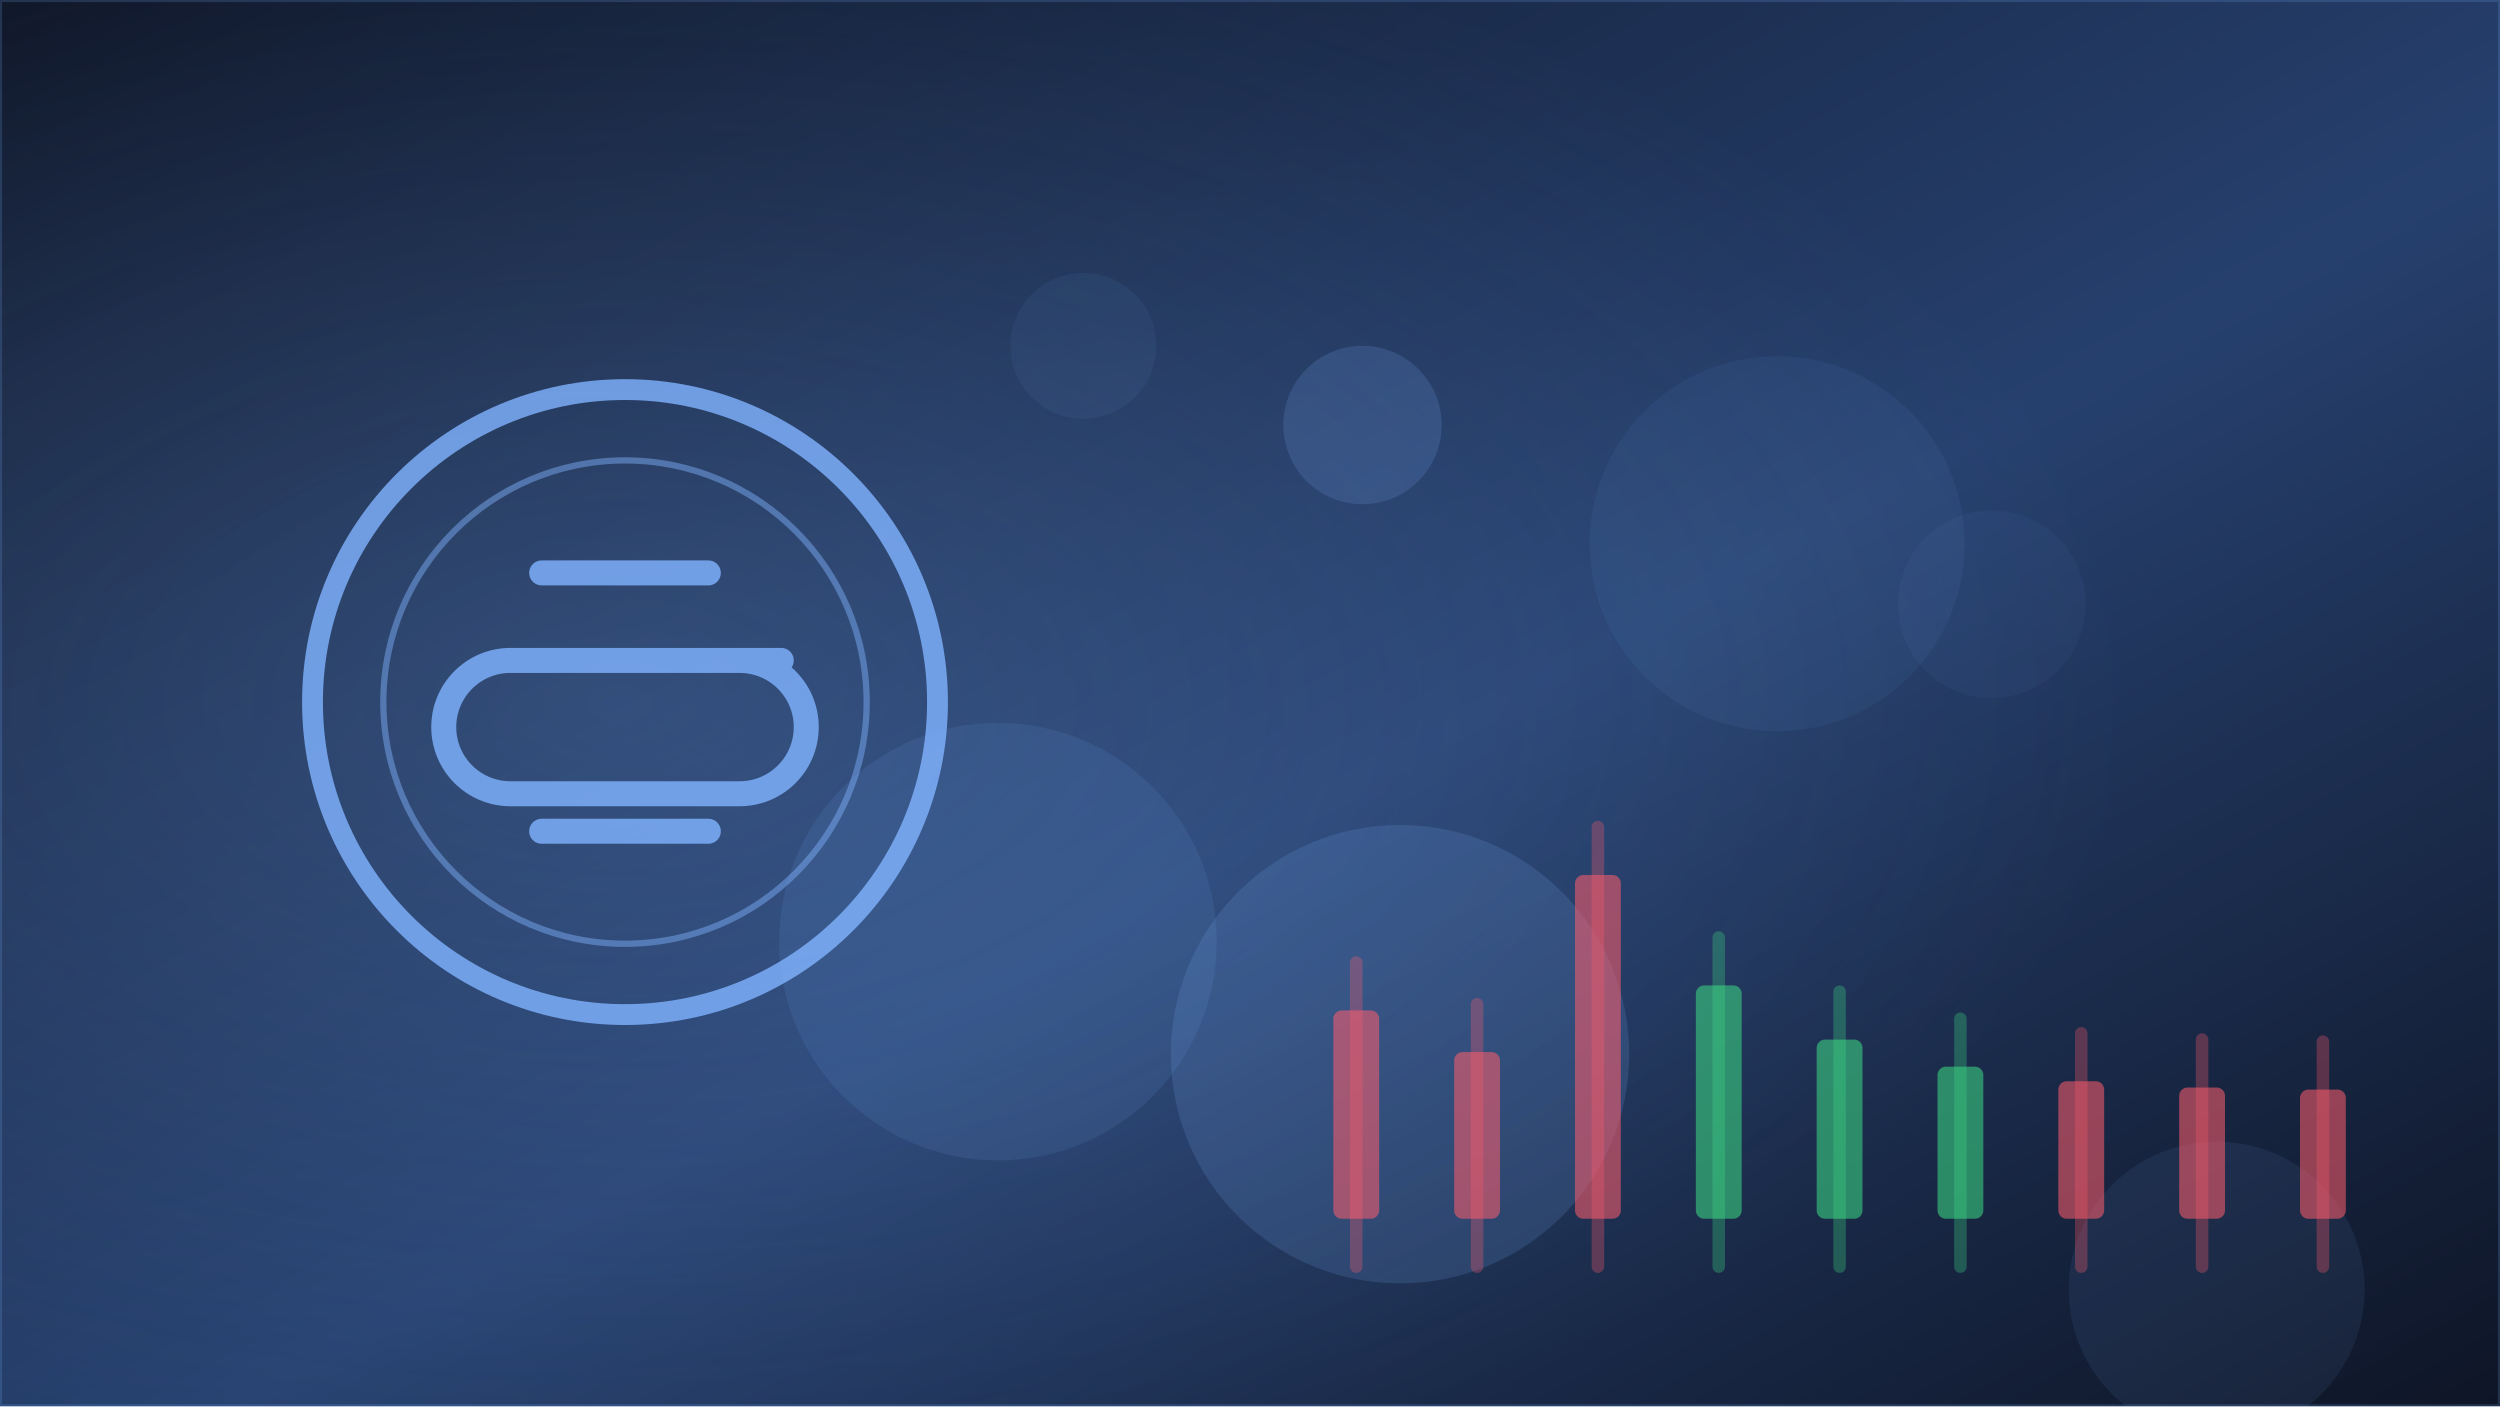
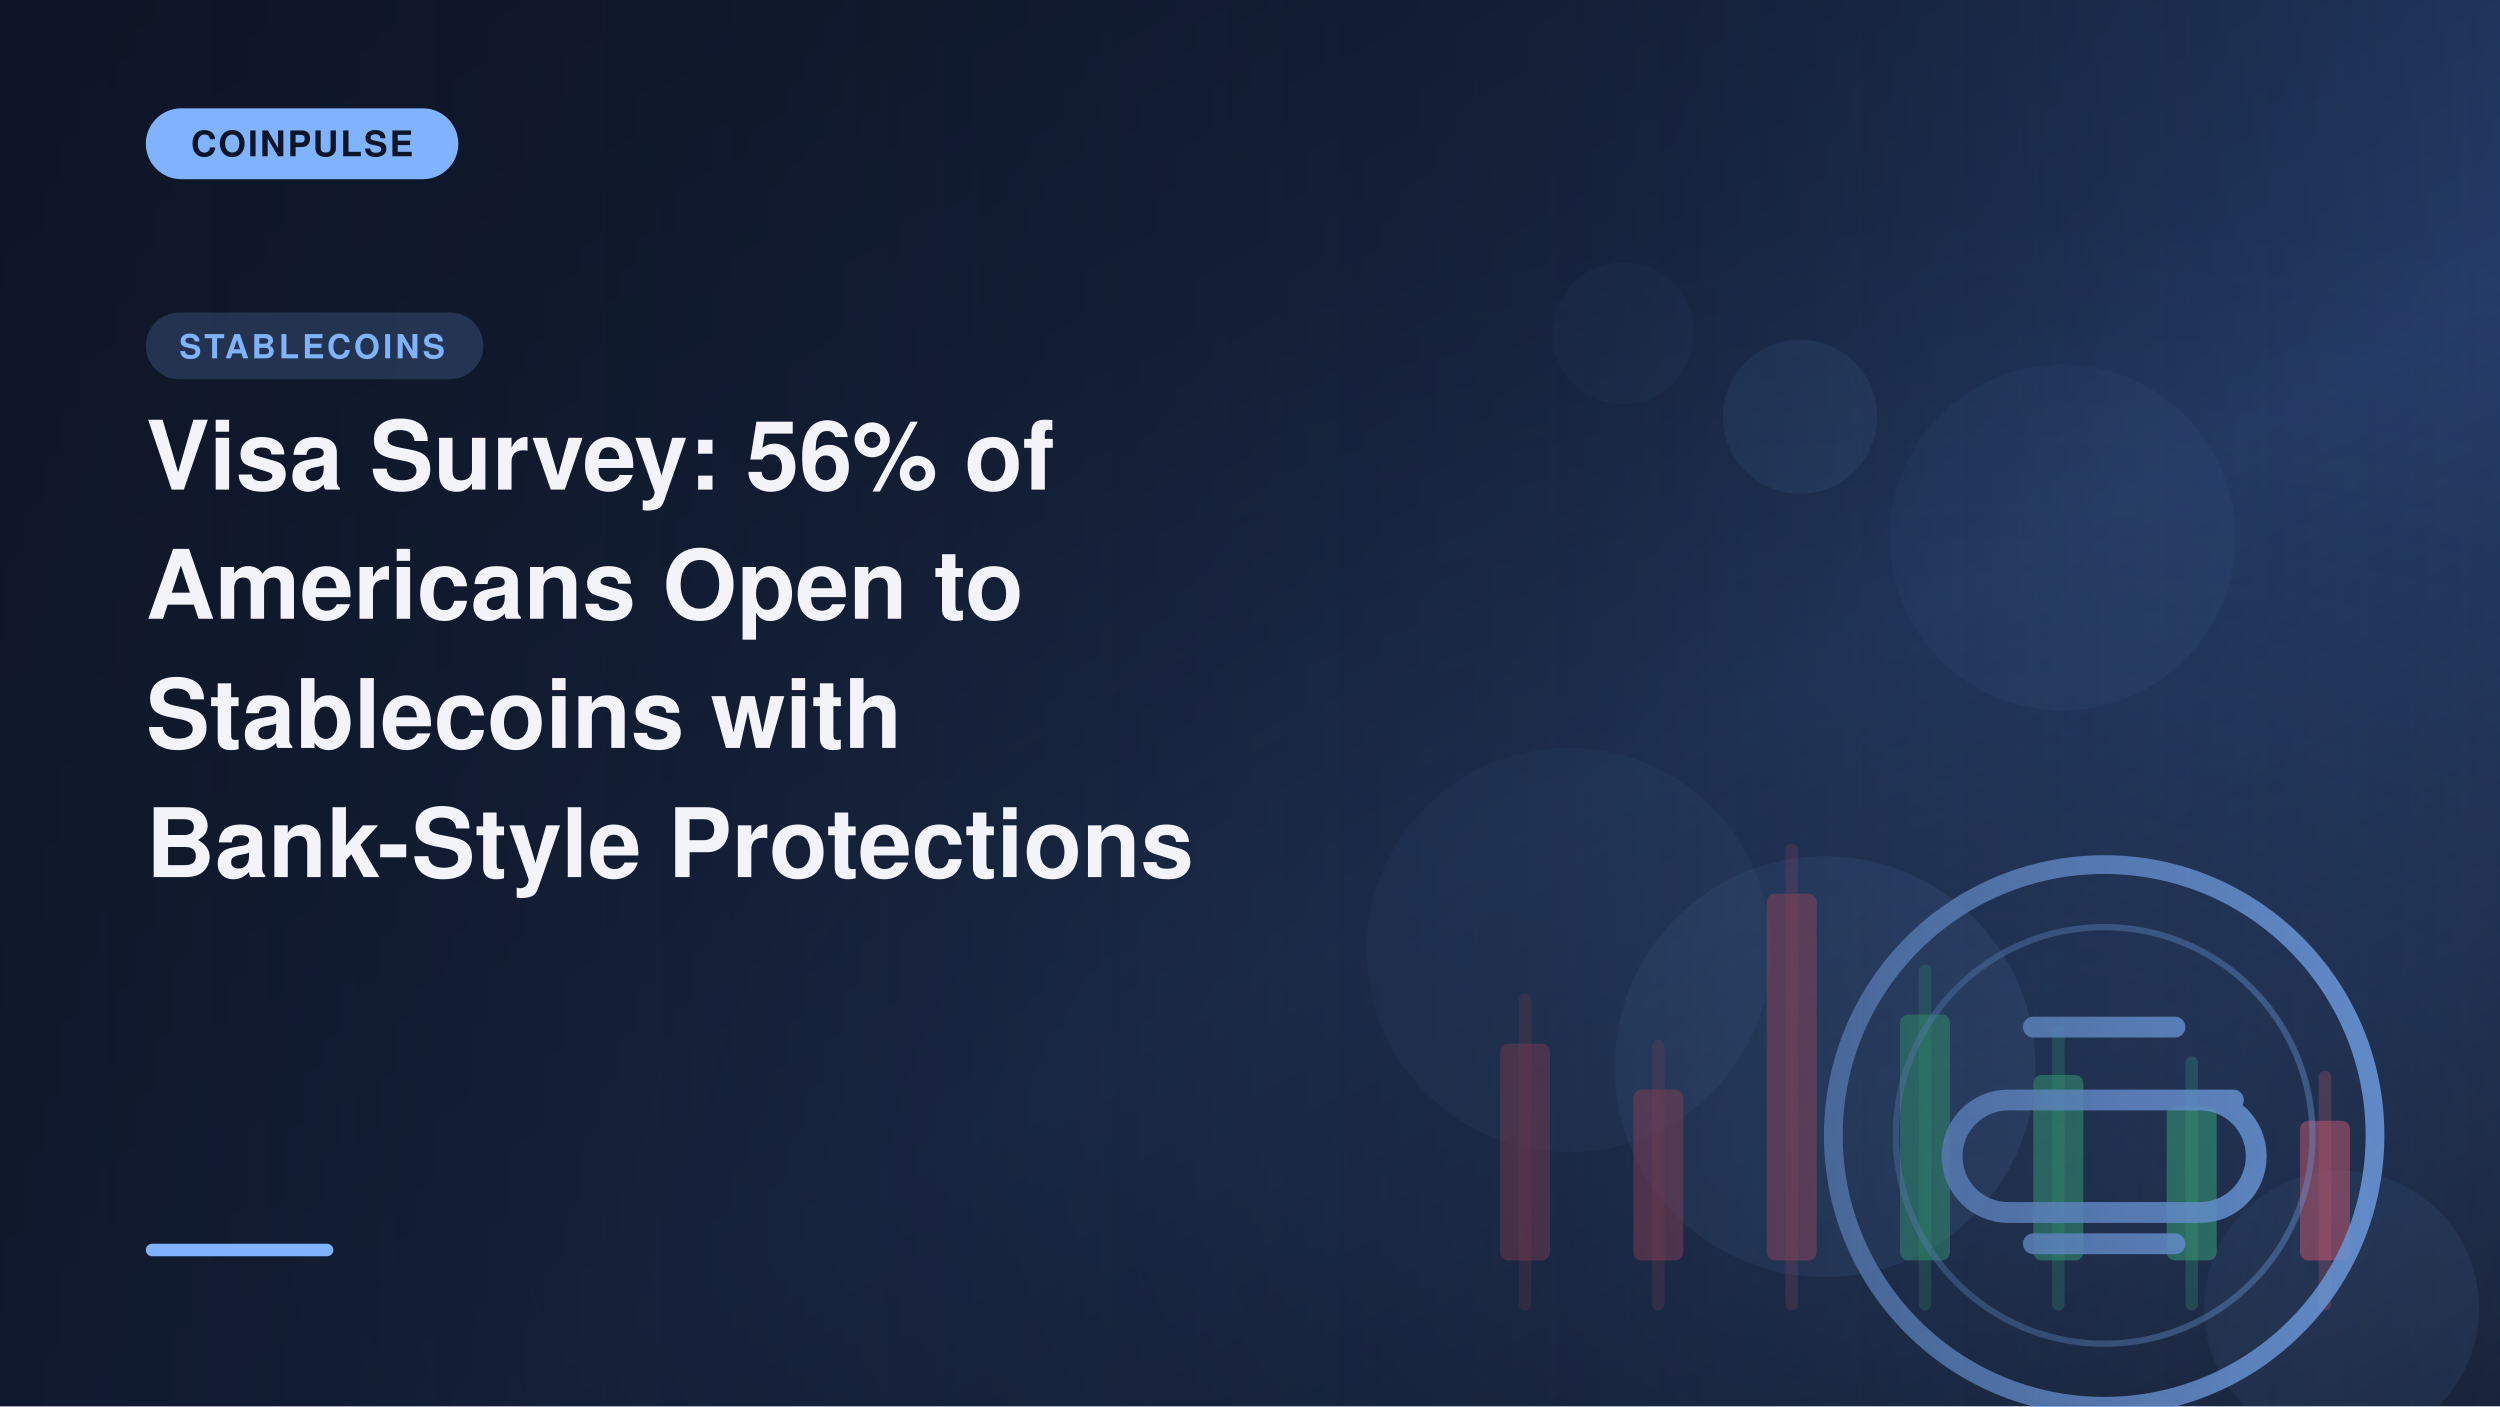
<svg xmlns="http://www.w3.org/2000/svg" width="1200" height="675" viewBox="0 0 1200 675">
  <defs>
    <linearGradient id="bg" x1="0" y1="0" x2="1" y2="1">
      <stop offset="0" stop-color="#0e1526" />
-       <stop offset="0.55" stop-color="#26406e" />
+       <stop offset="0.6" stop-color="#26406e" />
      <stop offset="1" stop-color="#0e1526" />
    </linearGradient>
-     <radialGradient id="glow" cx="0.25" cy="0.5" r="0.6">
-       <stop offset="0" stop-color="#7fb3ff" stop-opacity="0.22" />
+     <radialGradient id="glow" cx="0.8" cy="0.85" r="0.7">
+       <stop offset="0" stop-color="#7fb3ff" stop-opacity="0.16" />
      <stop offset="1" stop-color="#7fb3ff" stop-opacity="0" />
    </radialGradient>
+     <linearGradient id="shade" x1="0" y1="0" x2="1" y2="0">
+       <stop offset="0" stop-color="#0e1526" stop-opacity="0.88" />
+       <stop offset="0.62" stop-color="#0e1526" stop-opacity="0.55" />
+       <stop offset="1" stop-color="#0e1526" stop-opacity="0.1" />
+     </linearGradient>
  </defs>
  <rect width="1200" height="675" fill="url(#bg)" />
-   <rect width="1200" height="675" fill="url(#glow)" />
  <g>
-     <circle cx="479" cy="452" r="105" fill="#7fb3ff" opacity="0.10" />
-     <circle cx="520" cy="166" r="35" fill="#7fb3ff" opacity="0.06" />
-     <circle cx="654" cy="204" r="38" fill="#7fb3ff" opacity="0.16" />
-     <circle cx="672" cy="506" r="110" fill="#7fb3ff" opacity="0.15" />
-     <circle cx="1064" cy="619" r="71" fill="#7fb3ff" opacity="0.08" />
-     <circle cx="853" cy="261" r="90" fill="#7fb3ff" opacity="0.06" />
-     <circle cx="956" cy="290" r="45" fill="#7fb3ff" opacity="0.05" />
-   </g>
-   <g opacity="0.9">
-     <circle cx="300" cy="337" r="150" fill="none" stroke="#7fb3ff" stroke-width="10" opacity="0.9" />
-     <circle cx="300" cy="337" r="116" fill="none" stroke="#7fb3ff" stroke-width="3" opacity="0.5" />
-     <path d="M 260 275 h 80 M 260 399 h 80 M 245 317 h 110 a 32 32 0 0 1 0 64 h -110 a 32 32 0 0 1 0 -64 h 130" fill="none" stroke="#7fb3ff" stroke-width="12" stroke-linecap="round" opacity="0.9" />
+     <circle cx="753" cy="456" r="97" fill="#7fb3ff" opacity="0.10" />
+     <circle cx="779" cy="160" r="34" fill="#7fb3ff" opacity="0.06" />
+     <circle cx="864" cy="200" r="37" fill="#7fb3ff" opacity="0.14" />
+     <circle cx="876" cy="512" r="101" fill="#7fb3ff" opacity="0.14" />
+     <circle cx="1124" cy="628" r="66" fill="#7fb3ff" opacity="0.08" />
+     <circle cx="990" cy="258" r="83" fill="#7fb3ff" opacity="0.06" />
  </g>
  <g>
-     <rect x="640" y="485" width="22" height="100" rx="4" fill="#ff5c6c" opacity="0.55" />
-     <rect x="648" y="459" width="6" height="152" rx="3" fill="#ff5c6c" opacity="0.3" />
-     <rect x="698" y="505" width="22" height="80" rx="4" fill="#ff5c6c" opacity="0.55" />
-     <rect x="706" y="479" width="6" height="132" rx="3" fill="#ff5c6c" opacity="0.3" />
-     <rect x="756" y="420" width="22" height="165" rx="4" fill="#ff5c6c" opacity="0.55" />
-     <rect x="764" y="394" width="6" height="217" rx="3" fill="#ff5c6c" opacity="0.3" />
-     <rect x="814" y="473" width="22" height="112" rx="4" fill="#3ddc84" opacity="0.55" />
-     <rect x="822" y="447" width="6" height="164" rx="3" fill="#3ddc84" opacity="0.3" />
-     <rect x="872" y="499" width="22" height="86" rx="4" fill="#3ddc84" opacity="0.55" />
-     <rect x="880" y="473" width="6" height="138" rx="3" fill="#3ddc84" opacity="0.3" />
-     <rect x="930" y="512" width="22" height="73" rx="4" fill="#3ddc84" opacity="0.55" />
-     <rect x="938" y="486" width="6" height="125" rx="3" fill="#3ddc84" opacity="0.3" />
-     <rect x="988" y="519" width="22" height="66" rx="4" fill="#ff5c6c" opacity="0.55" />
-     <rect x="996" y="493" width="6" height="118" rx="3" fill="#ff5c6c" opacity="0.3" />
-     <rect x="1046" y="522" width="22" height="63" rx="4" fill="#ff5c6c" opacity="0.55" />
-     <rect x="1054" y="496" width="6" height="115" rx="3" fill="#ff5c6c" opacity="0.3" />
-     <rect x="1104" y="523" width="22" height="62" rx="4" fill="#ff5c6c" opacity="0.55" />
-     <rect x="1112" y="497" width="6" height="114" rx="3" fill="#ff5c6c" opacity="0.3" />
+     <rect x="720" y="501" width="24" height="104" rx="4" fill="#ff5c6c" opacity="0.5" />
+     <rect x="729" y="477" width="6" height="152" rx="3" fill="#ff5c6c" opacity="0.25" />
+     <rect x="784" y="523" width="24" height="82" rx="4" fill="#ff5c6c" opacity="0.5" />
+     <rect x="793" y="499" width="6" height="130" rx="3" fill="#ff5c6c" opacity="0.25" />
+     <rect x="848" y="429" width="24" height="176" rx="4" fill="#ff5c6c" opacity="0.5" />
+     <rect x="857" y="405" width="6" height="224" rx="3" fill="#ff5c6c" opacity="0.25" />
+     <rect x="912" y="487" width="24" height="118" rx="4" fill="#3ddc84" opacity="0.5" />
+     <rect x="921" y="463" width="6" height="166" rx="3" fill="#3ddc84" opacity="0.25" />
+     <rect x="976" y="516" width="24" height="89" rx="4" fill="#3ddc84" opacity="0.5" />
+     <rect x="985" y="492" width="6" height="137" rx="3" fill="#3ddc84" opacity="0.25" />
+     <rect x="1040" y="531" width="24" height="74" rx="4" fill="#3ddc84" opacity="0.5" />
+     <rect x="1049" y="507" width="6" height="122" rx="3" fill="#3ddc84" opacity="0.25" />
+     <rect x="1104" y="538" width="24" height="67" rx="4" fill="#ff5c6c" opacity="0.5" />
+     <rect x="1113" y="514" width="6" height="115" rx="3" fill="#ff5c6c" opacity="0.25" />
  </g>
-   <rect width="1200" height="675" fill="none" stroke="#7fb3ff" stroke-opacity="0.18" stroke-width="2" />
+   <g>
+     <circle cx="1010" cy="545" r="130" fill="none" stroke="#7fb3ff" stroke-width="9" opacity="0.85" />
+     <circle cx="1010" cy="545" r="100" fill="none" stroke="#7fb3ff" stroke-width="3" opacity="0.4" />
+     <path d="M 976 493 h 68 M 976 597 h 68 M 964 528 h 92 a 27 27 0 0 1 0 54 h -92 a 27 27 0 0 1 0 -54 h 108" fill="none" stroke="#7fb3ff" stroke-width="10" stroke-linecap="round" opacity="0.85" />
+   </g>
+   <rect width="1200" height="675" fill="url(#glow)" />
+   <rect width="1200" height="675" fill="url(#shade)" />
+   <g font-family="Helvetica, Arial, sans-serif">
+     <rect x="70" y="52" width="150" height="34" rx="17" fill="#7fb3ff" />
+     <text x="145" y="75" font-size="17" font-weight="bold" fill="#0e1526" text-anchor="middle" letter-spacing="1">COINPULSE</text>
+     <rect x="70" y="150" width="162" height="32" rx="16" fill="#7fb3ff" opacity="0.18" />
+     <text x="86" y="172" font-size="16" font-weight="bold" fill="#7fb3ff" letter-spacing="1.5">STABLECOINS</text>
+     <text font-size="46" font-weight="bold" fill="#f2f4fa">
+       <tspan x="70" y="235">Visa Survey: 56% of</tspan>
+       <tspan x="70" y="297">Americans Open to</tspan>
+       <tspan x="70" y="359">Stablecoins with</tspan>
+       <tspan x="70" y="421">Bank-Style Protections</tspan>
+     </text>
+     <rect x="70" y="597" width="90" height="6" rx="3" fill="#7fb3ff" />
+   </g>
</svg>
